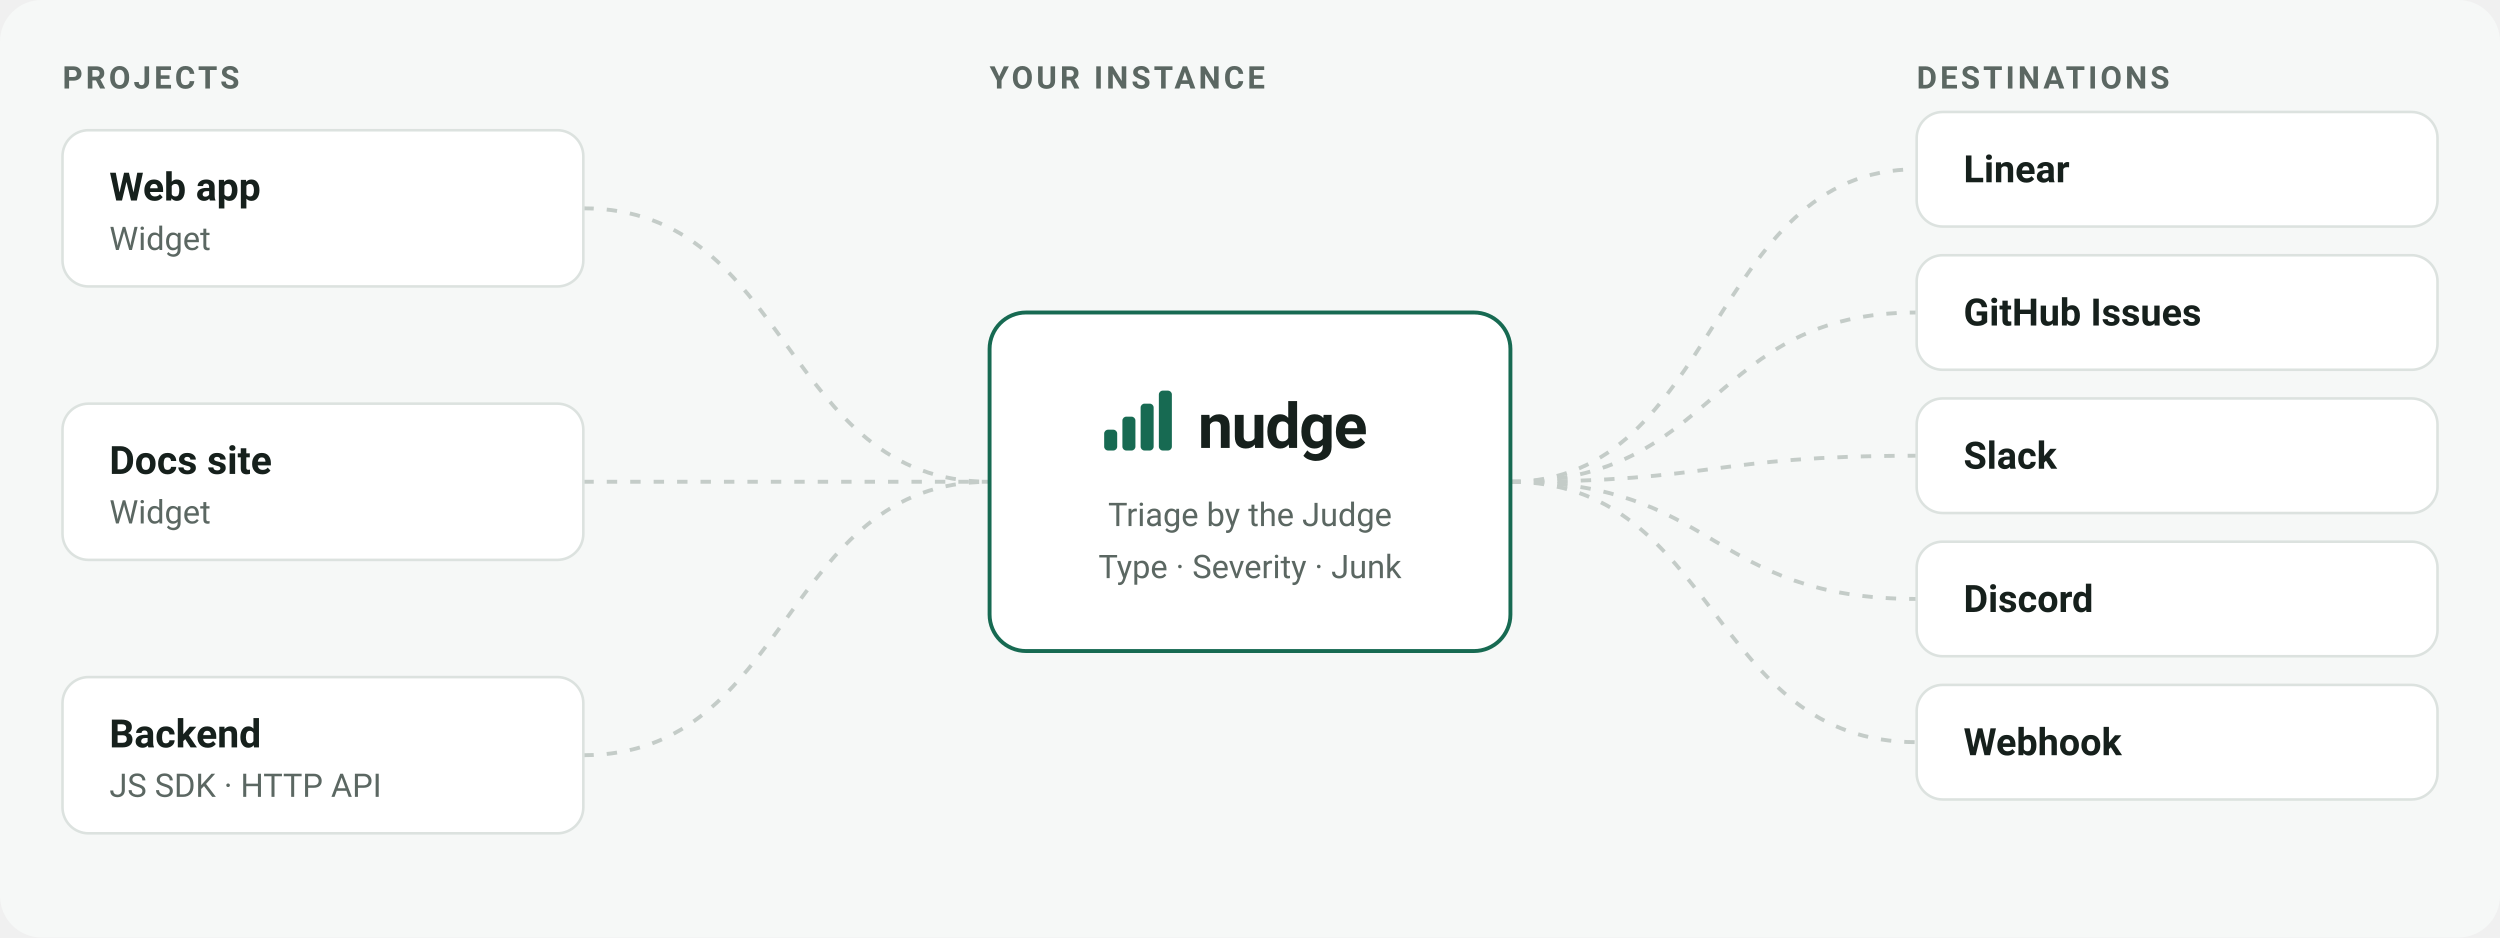
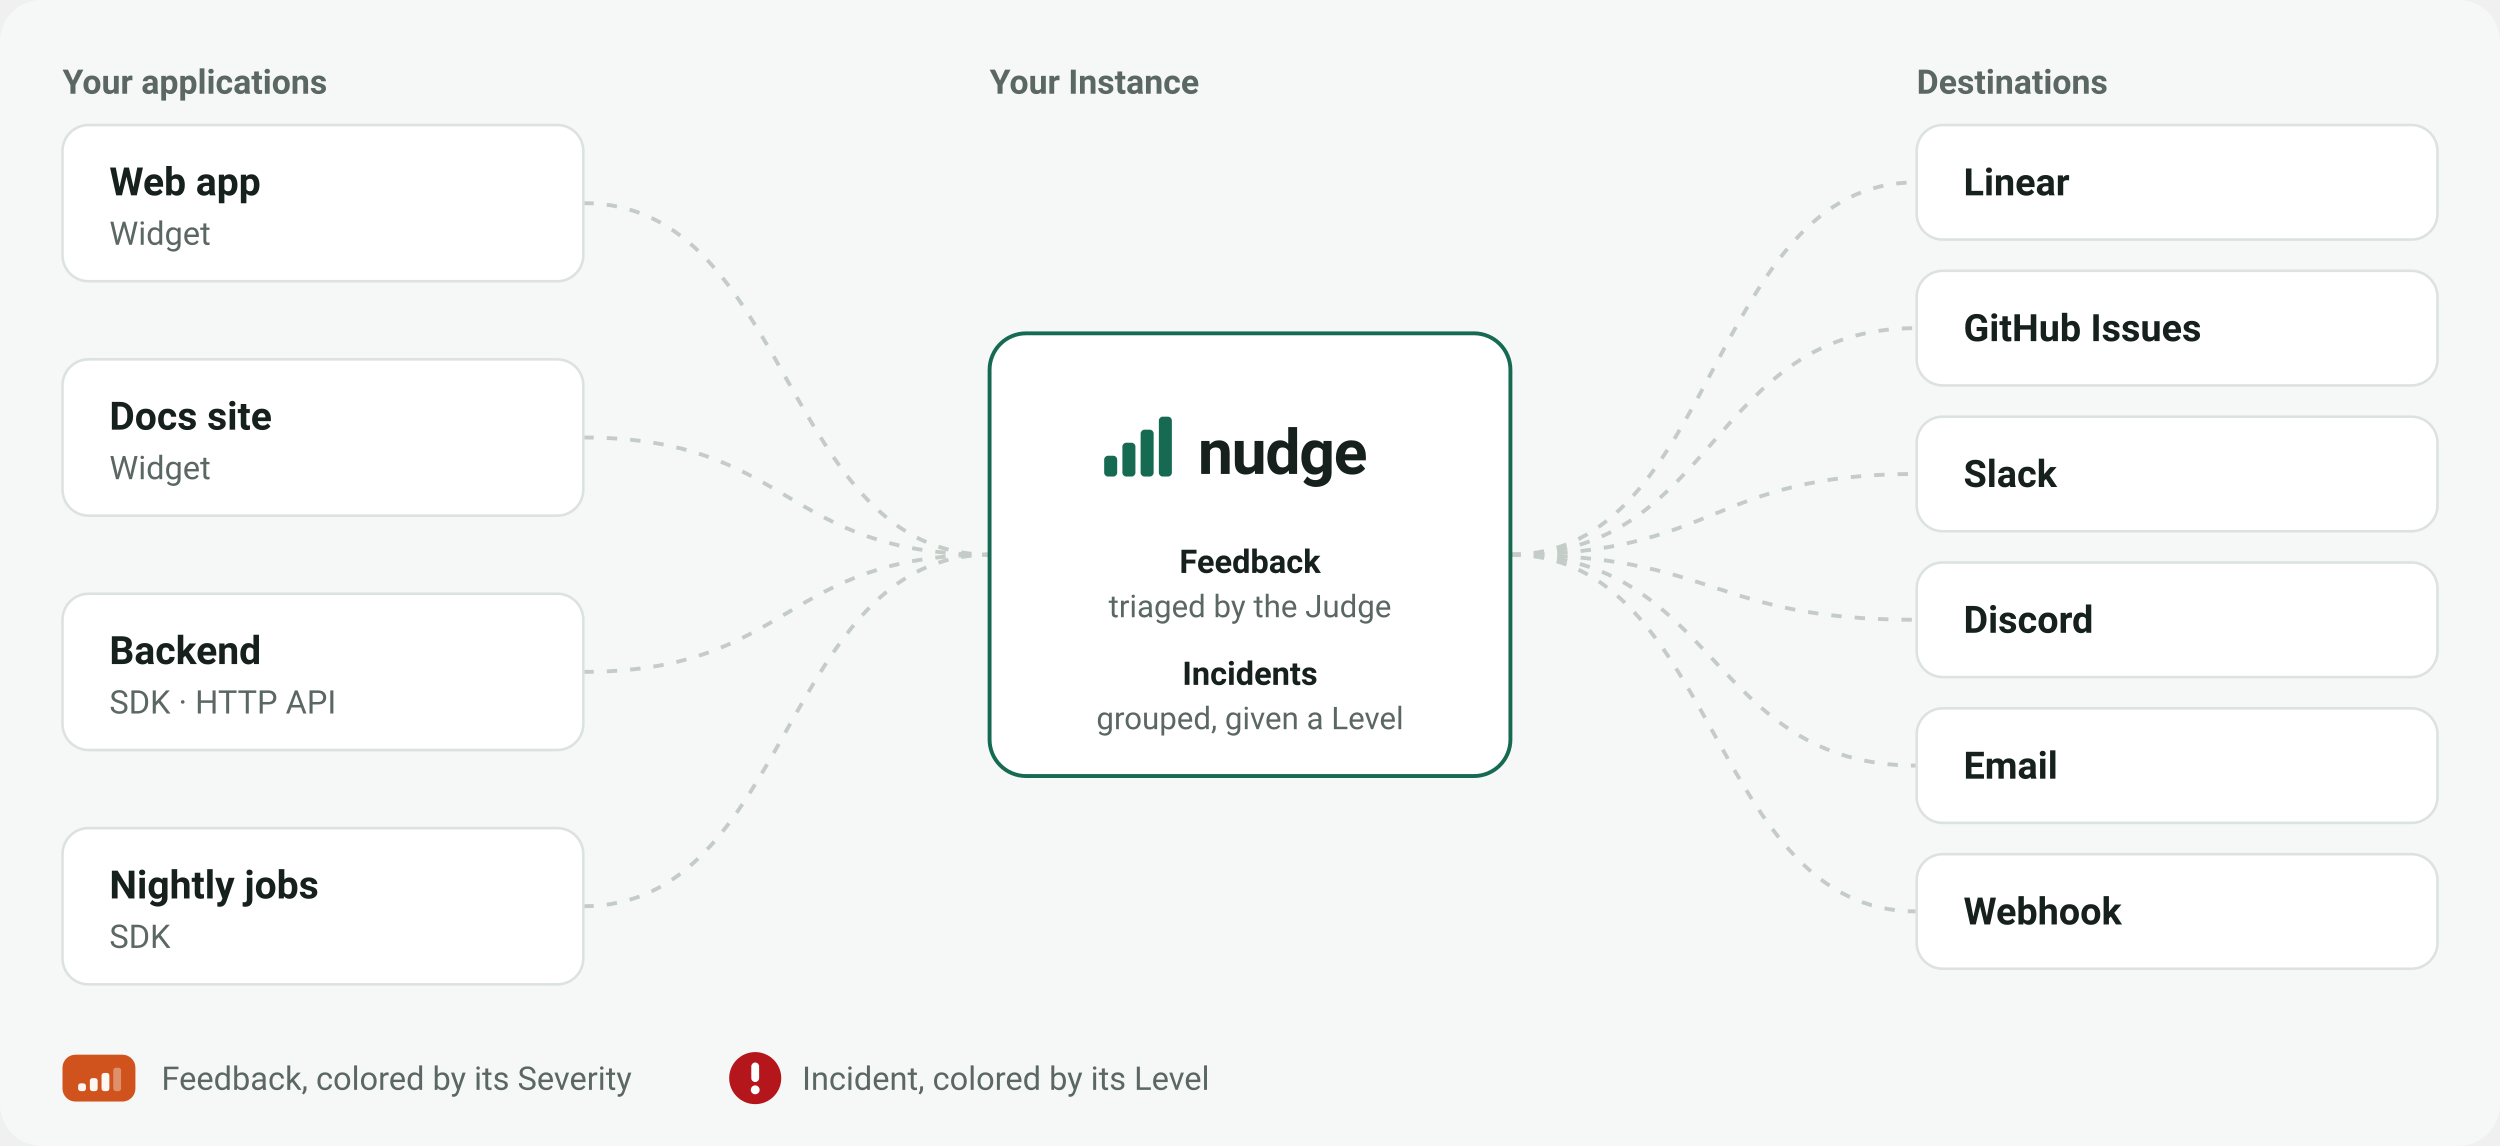
- <svg xmlns="http://www.w3.org/2000/svg" viewBox="0 0 960 360" width="960" height="360" role="img" aria-label="Feedback from several Projects reaches nudge, which triages it and dispatches it to Linear, GitHub Issues, Slack, Discord and webhooks">
-   <rect width="960" height="360" rx="16" fill="#f6f8f7" />
+ <svg xmlns="http://www.w3.org/2000/svg" viewBox="0 0 960 440" width="960" height="440" role="img" aria-label="Feedback from users and Incidents from servers, sent by several Projects, reach nudge, which triages the Feedback, groups the Incidents, and dispatches both to Linear, GitHub Issues, Slack, Discord, email and webhooks">
+   <rect width="960" height="440" rx="16" fill="#f6f8f7" />
  <g font-family="'Instrument Sans', ui-sans-serif, -apple-system, 'Segoe UI', Roboto, sans-serif" fill="#16201c">
-     <text x="24" y="34" font-size="12" font-weight="600" letter-spacing="1.2" fill="#5b6762">PROJECTS</text>
-     <text x="380" y="34" font-size="12" font-weight="600" letter-spacing="1.2" fill="#5b6762">YOUR INSTANCE</text>
-     <text x="736" y="34" font-size="12" font-weight="600" letter-spacing="1.2" fill="#5b6762">DESTINATIONS</text>
-     <path d="M224 80 C304 80 300 185.0 380 185.0" fill="none" stroke="#c4ccc8" stroke-width="1.5" stroke-dasharray="4 5" />
-     <path d="M224 185 C304 185 300 185.0 380 185.0" fill="none" stroke="#c4ccc8" stroke-width="1.5" stroke-dasharray="4 5" />
-     <path d="M224 290 C304 290 300 185.0 380 185.0" fill="none" stroke="#c4ccc8" stroke-width="1.5" stroke-dasharray="4 5" />
-     <path d="M580 185.0 C660 185.0 656 65 736 65" fill="none" stroke="#c4ccc8" stroke-width="1.5" stroke-dasharray="4 5" />
-     <path d="M580 185.0 C660 185.0 656 120 736 120" fill="none" stroke="#c4ccc8" stroke-width="1.5" stroke-dasharray="4 5" />
-     <path d="M580 185.0 C660 185.0 656 175 736 175" fill="none" stroke="#c4ccc8" stroke-width="1.5" stroke-dasharray="4 5" />
-     <path d="M580 185.0 C660 185.0 656 230 736 230" fill="none" stroke="#c4ccc8" stroke-width="1.5" stroke-dasharray="4 5" />
-     <path d="M580 185.0 C660 185.0 656 285 736 285" fill="none" stroke="#c4ccc8" stroke-width="1.5" stroke-dasharray="4 5" />
-     <g opacity="0">
-       <rect x="-14" y="-9" width="28" height="18" rx="5" fill="#9aa7a1">
-         <animate attributeName="fill" values="#9aa7a1;#9aa7a1;#d0531d;#d0531d" keyTimes="0;0.206;0.207;1" dur="9.0s" begin="0.0s" repeatCount="indefinite" />
-       </rect>
-       <rect x="-8.0" y="2" width="3" height="3" rx="1" fill="#ffffff" opacity="0">
-         <animate attributeName="opacity" values="0;0;0.95;0.95" keyTimes="0;0.206;0.207;1" dur="9.0s" begin="0.0s" repeatCount="indefinite" />
-       </rect>
-       <rect x="-3.5" y="0" width="3" height="5" rx="1" fill="#ffffff" opacity="0">
-         <animate attributeName="opacity" values="0;0;0.95;0.95" keyTimes="0;0.206;0.207;1" dur="9.0s" begin="0.0s" repeatCount="indefinite" />
-       </rect>
-       <rect x="1.0" y="-2" width="3" height="7" rx="1" fill="#ffffff" opacity="0">
-         <animate attributeName="opacity" values="0;0;0.95;0.95" keyTimes="0;0.206;0.207;1" dur="9.0s" begin="0.0s" repeatCount="indefinite" />
-       </rect>
-       <rect x="5.5" y="-4" width="3" height="9" rx="1" fill="#ffffff" opacity="0">
-         <animate attributeName="opacity" values="0;0;0.35;0.35" keyTimes="0;0.206;0.207;1" dur="9.0s" begin="0.0s" repeatCount="indefinite" />
-       </rect>
-       <animateMotion path="M224 80 C304 80 300 185.0 380 185.0 L580 185.0 C660 185.0 656 65 736 65" keyPoints="0;1;1" keyTimes="0;0.42;1" calcMode="linear" dur="9.0s" begin="0.0s" repeatCount="indefinite" />
-       <animate attributeName="opacity" values="0;1;1;0;0" keyTimes="0;0.02;0.4;0.42;1" dur="9.0s" begin="0.0s" repeatCount="indefinite" />
-     </g>
-     <g opacity="0">
-       <rect x="-14" y="-9" width="28" height="18" rx="5" fill="#9aa7a1">
-         <animate attributeName="fill" values="#9aa7a1;#9aa7a1;#b4161b;#b4161b" keyTimes="0;0.225;0.226;1" dur="9.0s" begin="1.5s" repeatCount="indefinite" />
-       </rect>
-       <rect x="-8.0" y="2" width="3" height="3" rx="1" fill="#ffffff" opacity="0">
-         <animate attributeName="opacity" values="0;0;0.95;0.95" keyTimes="0;0.225;0.226;1" dur="9.0s" begin="1.5s" repeatCount="indefinite" />
-       </rect>
-       <rect x="-3.5" y="0" width="3" height="5" rx="1" fill="#ffffff" opacity="0">
-         <animate attributeName="opacity" values="0;0;0.95;0.95" keyTimes="0;0.225;0.226;1" dur="9.0s" begin="1.5s" repeatCount="indefinite" />
-       </rect>
-       <rect x="1.0" y="-2" width="3" height="7" rx="1" fill="#ffffff" opacity="0">
-         <animate attributeName="opacity" values="0;0;0.95;0.95" keyTimes="0;0.225;0.226;1" dur="9.0s" begin="1.5s" repeatCount="indefinite" />
-       </rect>
-       <rect x="5.5" y="-4" width="3" height="9" rx="1" fill="#ffffff" opacity="0">
-         <animate attributeName="opacity" values="0;0;0.95;0.95" keyTimes="0;0.225;0.226;1" dur="9.0s" begin="1.5s" repeatCount="indefinite" />
-       </rect>
-       <animateMotion path="M224 290 C304 290 300 185.0 380 185.0 L580 185.0 C660 185.0 656 175 736 175" keyPoints="0;1;1" keyTimes="0;0.42;1" calcMode="linear" dur="9.0s" begin="1.5s" repeatCount="indefinite" />
-       <animate attributeName="opacity" values="0;1;1;0;0" keyTimes="0;0.02;0.4;0.42;1" dur="9.0s" begin="1.5s" repeatCount="indefinite" />
-     </g>
-     <g opacity="0">
-       <rect x="-14" y="-9" width="28" height="18" rx="5" fill="#9aa7a1">
-         <animate attributeName="fill" values="#9aa7a1;#9aa7a1;#87938e;#87938e" keyTimes="0;0.338;0.339;1" dur="9.0s" begin="3.0s" repeatCount="indefinite" />
-       </rect>
-       <rect x="-8.0" y="2" width="3" height="3" rx="1" fill="#ffffff" opacity="0">
-         <animate attributeName="opacity" values="0;0;0.95;0.95" keyTimes="0;0.338;0.339;1" dur="9.0s" begin="3.0s" repeatCount="indefinite" />
-       </rect>
-       <rect x="-3.5" y="0" width="3" height="5" rx="1" fill="#ffffff" opacity="0">
-         <animate attributeName="opacity" values="0;0;0.35;0.35" keyTimes="0;0.338;0.339;1" dur="9.0s" begin="3.0s" repeatCount="indefinite" />
-       </rect>
-       <rect x="1.0" y="-2" width="3" height="7" rx="1" fill="#ffffff" opacity="0">
-         <animate attributeName="opacity" values="0;0;0.35;0.35" keyTimes="0;0.338;0.339;1" dur="9.0s" begin="3.0s" repeatCount="indefinite" />
-       </rect>
-       <rect x="5.5" y="-4" width="3" height="9" rx="1" fill="#ffffff" opacity="0">
-         <animate attributeName="opacity" values="0;0;0.35;0.35" keyTimes="0;0.338;0.339;1" dur="9.0s" begin="3.0s" repeatCount="indefinite" />
-       </rect>
-       <animateMotion path="M224 185 C304 185 300 185.0 380 185.0 L480.0 185.0" keyPoints="0;1;1" keyTimes="0;0.42;1" calcMode="linear" dur="9.0s" begin="3.0s" repeatCount="indefinite" />
-       <animate attributeName="opacity" values="0;1;1;0;0" keyTimes="0;0.02;0.4;0.42;1" dur="9.0s" begin="3.0s" repeatCount="indefinite" />
-     </g>
-     <g opacity="0">
-       <rect x="-14" y="-9" width="28" height="18" rx="5" fill="#9aa7a1">
-         <animate attributeName="fill" values="#9aa7a1;#9aa7a1;#b7791f;#b7791f" keyTimes="0;0.219;0.22;1" dur="9.0s" begin="4.5s" repeatCount="indefinite" />
-       </rect>
-       <rect x="-8.0" y="2" width="3" height="3" rx="1" fill="#ffffff" opacity="0">
-         <animate attributeName="opacity" values="0;0;0.95;0.95" keyTimes="0;0.219;0.22;1" dur="9.0s" begin="4.5s" repeatCount="indefinite" />
-       </rect>
-       <rect x="-3.5" y="0" width="3" height="5" rx="1" fill="#ffffff" opacity="0">
-         <animate attributeName="opacity" values="0;0;0.95;0.95" keyTimes="0;0.219;0.22;1" dur="9.0s" begin="4.5s" repeatCount="indefinite" />
-       </rect>
-       <rect x="1.0" y="-2" width="3" height="7" rx="1" fill="#ffffff" opacity="0">
-         <animate attributeName="opacity" values="0;0;0.35;0.35" keyTimes="0;0.219;0.22;1" dur="9.0s" begin="4.5s" repeatCount="indefinite" />
-       </rect>
-       <rect x="5.5" y="-4" width="3" height="9" rx="1" fill="#ffffff" opacity="0">
-         <animate attributeName="opacity" values="0;0;0.35;0.35" keyTimes="0;0.219;0.22;1" dur="9.0s" begin="4.5s" repeatCount="indefinite" />
-       </rect>
-       <animateMotion path="M224 80 C304 80 300 185.0 380 185.0 L580 185.0 C660 185.0 656 120 736 120" keyPoints="0;1;1" keyTimes="0;0.42;1" calcMode="linear" dur="9.0s" begin="4.5s" repeatCount="indefinite" />
-       <animate attributeName="opacity" values="0;1;1;0;0" keyTimes="0;0.02;0.4;0.42;1" dur="9.0s" begin="4.5s" repeatCount="indefinite" />
-     </g>
-     <g opacity="0">
-       <rect x="-14" y="-9" width="28" height="18" rx="5" fill="#9aa7a1">
-         <animate attributeName="fill" values="#9aa7a1;#9aa7a1;#87938e;#87938e" keyTimes="0;0.211;0.212;1" dur="9.0s" begin="6.0s" repeatCount="indefinite" />
-       </rect>
-       <rect x="-8.0" y="2" width="3" height="3" rx="1" fill="#ffffff" opacity="0">
-         <animate attributeName="opacity" values="0;0;0.95;0.95" keyTimes="0;0.211;0.212;1" dur="9.0s" begin="6.0s" repeatCount="indefinite" />
-       </rect>
-       <rect x="-3.5" y="0" width="3" height="5" rx="1" fill="#ffffff" opacity="0">
-         <animate attributeName="opacity" values="0;0;0.35;0.35" keyTimes="0;0.211;0.212;1" dur="9.0s" begin="6.0s" repeatCount="indefinite" />
-       </rect>
-       <rect x="1.0" y="-2" width="3" height="7" rx="1" fill="#ffffff" opacity="0">
-         <animate attributeName="opacity" values="0;0;0.35;0.35" keyTimes="0;0.211;0.212;1" dur="9.0s" begin="6.0s" repeatCount="indefinite" />
-       </rect>
-       <rect x="5.5" y="-4" width="3" height="9" rx="1" fill="#ffffff" opacity="0">
-         <animate attributeName="opacity" values="0;0;0.35;0.35" keyTimes="0;0.211;0.212;1" dur="9.0s" begin="6.0s" repeatCount="indefinite" />
-       </rect>
-       <animateMotion path="M224 290 C304 290 300 185.0 380 185.0 L580 185.0 C660 185.0 656 285 736 285" keyPoints="0;1;1" keyTimes="0;0.42;1" calcMode="linear" dur="9.0s" begin="6.0s" repeatCount="indefinite" />
-       <animate attributeName="opacity" values="0;1;1;0;0" keyTimes="0;0.02;0.4;0.42;1" dur="9.0s" begin="6.0s" repeatCount="indefinite" />
-     </g>
-     <g opacity="0">
-       <rect x="-14" y="-9" width="28" height="18" rx="5" fill="#9aa7a1">
-         <animate attributeName="fill" values="#9aa7a1;#9aa7a1;#d0531d;#d0531d" keyTimes="0;0.206;0.207;1" dur="9.0s" begin="7.5s" repeatCount="indefinite" />
-       </rect>
-       <rect x="-8.0" y="2" width="3" height="3" rx="1" fill="#ffffff" opacity="0">
-         <animate attributeName="opacity" values="0;0;0.95;0.95" keyTimes="0;0.206;0.207;1" dur="9.0s" begin="7.5s" repeatCount="indefinite" />
-       </rect>
-       <rect x="-3.5" y="0" width="3" height="5" rx="1" fill="#ffffff" opacity="0">
-         <animate attributeName="opacity" values="0;0;0.95;0.95" keyTimes="0;0.206;0.207;1" dur="9.0s" begin="7.5s" repeatCount="indefinite" />
-       </rect>
-       <rect x="1.0" y="-2" width="3" height="7" rx="1" fill="#ffffff" opacity="0">
-         <animate attributeName="opacity" values="0;0;0.95;0.95" keyTimes="0;0.206;0.207;1" dur="9.0s" begin="7.5s" repeatCount="indefinite" />
-       </rect>
-       <rect x="5.5" y="-4" width="3" height="9" rx="1" fill="#ffffff" opacity="0">
-         <animate attributeName="opacity" values="0;0;0.35;0.35" keyTimes="0;0.206;0.207;1" dur="9.0s" begin="7.5s" repeatCount="indefinite" />
-       </rect>
-       <animateMotion path="M224 185 C304 185 300 185.0 380 185.0 L580 185.0 C660 185.0 656 230 736 230" keyPoints="0;1;1" keyTimes="0;0.42;1" calcMode="linear" dur="9.0s" begin="7.5s" repeatCount="indefinite" />
-       <animate attributeName="opacity" values="0;1;1;0;0" keyTimes="0;0.02;0.4;0.42;1" dur="9.0s" begin="7.5s" repeatCount="indefinite" />
-     </g>
-     <rect x="24" y="50.0" width="200" height="60" rx="10" fill="#ffffff" stroke="#dce2df" />
-     <text x="42" y="77" font-size="15" font-weight="600">Web app</text>
-     <text x="42" y="96" font-size="12.5" fill="#5b6762">Widget</text>
-     <rect x="24" y="155.0" width="200" height="60" rx="10" fill="#ffffff" stroke="#dce2df" />
-     <text x="42" y="182" font-size="15" font-weight="600">Docs site</text>
-     <text x="42" y="201" font-size="12.5" fill="#5b6762">Widget</text>
-     <rect x="24" y="260.0" width="200" height="60" rx="10" fill="#ffffff" stroke="#dce2df" />
-     <text x="42" y="287" font-size="15" font-weight="600">Backend</text>
-     <text x="42" y="306" font-size="12.5" fill="#5b6762">JS SDK · HTTP API</text>
-     <rect x="380" y="120" width="200" height="130" rx="14" fill="#ffffff" stroke="#176a52" stroke-width="1.5" />
-     <rect x="376" y="116" width="208" height="138" rx="17" fill="none" stroke="#176a52" stroke-width="2" opacity="0">
-       <animate attributeName="opacity" values="0;0;0.6;0;0" keyTimes="0;0.137;0.147;0.217;1" dur="9.0s" begin="0.0s" repeatCount="indefinite" />
-     </rect>
-     <rect x="376" y="116" width="208" height="138" rx="17" fill="none" stroke="#176a52" stroke-width="2" opacity="0">
-       <animate attributeName="opacity" values="0;0;0.6;0;0" keyTimes="0;0.149;0.16;0.23;1" dur="9.0s" begin="1.5s" repeatCount="indefinite" />
-     </rect>
-     <rect x="376" y="116" width="208" height="138" rx="17" fill="none" stroke="#176a52" stroke-width="2" opacity="0">
-       <animate attributeName="opacity" values="0;0;0.6;0;0" keyTimes="0;0.256;0.266;0.336;1" dur="9.0s" begin="3.0s" repeatCount="indefinite" />
-     </rect>
-     <text x="480.0" y="276" text-anchor="middle" font-size="12.5" font-weight="500" fill="#b42318" opacity="0">Junk · not dispatched<animate attributeName="opacity" values="0;0;1;1;0;0" keyTimes="0;0.286;0.306;0.426;0.456;1" dur="9.0s" begin="3.0s" repeatCount="indefinite" />
+     <text x="24" y="36" font-size="13" font-weight="600" fill="#5b6762">Your applications</text>
+     <text x="380" y="36" font-size="13" font-weight="600" fill="#5b6762">Your Instance</text>
+     <text x="736" y="36" font-size="13" font-weight="600" fill="#5b6762">Destinations</text>
+     <path d="M224 78 C304 78 300 213 380 213" fill="none" stroke="#c4ccc8" stroke-width="1.5" stroke-dasharray="4 5" />
+     <path d="M224 168 C304 168 300 213 380 213" fill="none" stroke="#c4ccc8" stroke-width="1.5" stroke-dasharray="4 5" />
+     <path d="M224 258 C304 258 300 213 380 213" fill="none" stroke="#c4ccc8" stroke-width="1.5" stroke-dasharray="4 5" />
+     <path d="M224 348 C304 348 300 213 380 213" fill="none" stroke="#c4ccc8" stroke-width="1.5" stroke-dasharray="4 5" />
+     <path d="M580 213 C660 213 656 70 736 70" fill="none" stroke="#c4ccc8" stroke-width="1.5" stroke-dasharray="4 5" />
+     <path d="M580 213 C660 213 656 126 736 126" fill="none" stroke="#c4ccc8" stroke-width="1.5" stroke-dasharray="4 5" />
+     <path d="M580 213 C660 213 656 182 736 182" fill="none" stroke="#c4ccc8" stroke-width="1.5" stroke-dasharray="4 5" />
+     <path d="M580 213 C660 213 656 238 736 238" fill="none" stroke="#c4ccc8" stroke-width="1.5" stroke-dasharray="4 5" />
+     <path d="M580 213 C660 213 656 294 736 294" fill="none" stroke="#c4ccc8" stroke-width="1.5" stroke-dasharray="4 5" />
+     <path d="M580 213 C660 213 656 350 736 350" fill="none" stroke="#c4ccc8" stroke-width="1.5" stroke-dasharray="4 5" />
+     <g opacity="0">
+       <rect x="-14" y="-9" width="28" height="18" rx="5" fill="#9aa7a1">
+         <animate attributeName="fill" values="#9aa7a1;#9aa7a1;#d0531d;#d0531d" keyTimes="0;0.142;0.143;1" dur="13.0s" begin="0.0s" repeatCount="indefinite" />
+       </rect>
+       <rect x="-8" y="2" width="3" height="3" rx="1" fill="#ffffff" opacity="0">
+         <animate attributeName="opacity" values="0;0;0.95;0.95" keyTimes="0;0.142;0.143;1" dur="13.0s" begin="0.0s" repeatCount="indefinite" />
+       </rect>
+       <rect x="-3.5" y="0" width="3" height="5" rx="1" fill="#ffffff" opacity="0">
+         <animate attributeName="opacity" values="0;0;0.95;0.95" keyTimes="0;0.142;0.143;1" dur="13.0s" begin="0.0s" repeatCount="indefinite" />
+       </rect>
+       <rect x="1" y="-2" width="3" height="7" rx="1" fill="#ffffff" opacity="0">
+         <animate attributeName="opacity" values="0;0;0.95;0.95" keyTimes="0;0.142;0.143;1" dur="13.0s" begin="0.0s" repeatCount="indefinite" />
+       </rect>
+       <rect x="5.5" y="-4" width="3" height="9" rx="1" fill="#ffffff" opacity="0">
+         <animate attributeName="opacity" values="0;0;0.35;0.35" keyTimes="0;0.142;0.143;1" dur="13.0s" begin="0.0s" repeatCount="indefinite" />
+       </rect>
+       <animateMotion path="M224 78 C304 78 300 213 380 213 L580 213 C660 213 656 70 736 70" keyPoints="0;1;1" keyTimes="0;0.36;1" calcMode="linear" dur="13.0s" begin="0.0s" repeatCount="indefinite" />
+       <animate attributeName="opacity" values="0;1;1;0;0" keyTimes="0;0.015;0.345;0.36;1" dur="13.0s" begin="0.0s" repeatCount="indefinite" />
+     </g>
+     <g opacity="0">
+       <rect x="-14" y="-9" width="28" height="18" rx="5" fill="#9aa7a1">
+         <animate attributeName="fill" values="#9aa7a1;#9aa7a1;#b42318;#b42318" keyTimes="0;0.121;0.122;1" dur="13.0s" begin="1.6s" repeatCount="indefinite" />
+       </rect>
+       <rect x="-8" y="2" width="3" height="3" rx="1" fill="#ffffff" opacity="0">
+         <animate attributeName="opacity" values="0;0;0.35;0.35" keyTimes="0;0.121;0.122;1" dur="13.0s" begin="1.6s" repeatCount="indefinite" />
+       </rect>
+       <rect x="-3.5" y="0" width="3" height="5" rx="1" fill="#ffffff" opacity="0">
+         <animate attributeName="opacity" values="0;0;0.35;0.35" keyTimes="0;0.121;0.122;1" dur="13.0s" begin="1.6s" repeatCount="indefinite" />
+       </rect>
+       <rect x="1" y="-2" width="3" height="7" rx="1" fill="#ffffff" opacity="0">
+         <animate attributeName="opacity" values="0;0;0.35;0.35" keyTimes="0;0.121;0.122;1" dur="13.0s" begin="1.6s" repeatCount="indefinite" />
+       </rect>
+       <rect x="5.5" y="-4" width="3" height="9" rx="1" fill="#ffffff" opacity="0">
+         <animate attributeName="opacity" values="0;0;0.35;0.35" keyTimes="0;0.121;0.122;1" dur="13.0s" begin="1.6s" repeatCount="indefinite" />
+       </rect>
+       <animateMotion path="M224 168 C304 168 300 213 380 213 L480.0 213" keyPoints="0;1;1" keyTimes="0;0.162;1" calcMode="linear" dur="13.0s" begin="1.6s" repeatCount="indefinite" />
+       <animate attributeName="opacity" values="0;1;1;0;0" keyTimes="0;0.015;0.147;0.162;1" dur="13.0s" begin="1.6s" repeatCount="indefinite" />
+     </g>
+     <g opacity="0">
+       <circle r="10" fill="#b4161b" />
+       <rect x="-1.5" y="-6" width="3" height="7.5" rx="1.5" fill="#ffffff" />
+       <circle cy="4.5" r="1.7" fill="#ffffff" />
+       <animateMotion path="M224 258 C304 258 300 213 380 213 L580 213 C660 213 656 182 736 182" keyPoints="0;1;1" keyTimes="0;0.36;1" calcMode="linear" dur="13.0s" begin="3.2s" repeatCount="indefinite" />
+       <animate attributeName="opacity" values="0;1;1;0;0" keyTimes="0;0.015;0.345;0.36;1" dur="13.0s" begin="3.2s" repeatCount="indefinite" />
+     </g>
+     <g opacity="0">
+       <circle r="10" fill="#b4161b" />
+       <rect x="-1.5" y="-6" width="3" height="7.5" rx="1.5" fill="#ffffff" />
+       <circle cy="4.5" r="1.7" fill="#ffffff" />
+       <animateMotion path="M224 258 C304 258 300 213 380 213 L480.0 213" keyPoints="0;1;1" keyTimes="0;0.162;1" calcMode="linear" dur="13.0s" begin="3.55s" repeatCount="indefinite" />
+       <animate attributeName="opacity" values="0;1;1;0;0" keyTimes="0;0.015;0.147;0.162;1" dur="13.0s" begin="3.55s" repeatCount="indefinite" />
+     </g>
+     <g opacity="0">
+       <circle r="10" fill="#b4161b" />
+       <rect x="-1.5" y="-6" width="3" height="7.5" rx="1.5" fill="#ffffff" />
+       <circle cy="4.5" r="1.7" fill="#ffffff" />
+       <animateMotion path="M224 258 C304 258 300 213 380 213 L480.0 213" keyPoints="0;1;1" keyTimes="0;0.162;1" calcMode="linear" dur="13.0s" begin="3.9s" repeatCount="indefinite" />
+       <animate attributeName="opacity" values="0;1;1;0;0" keyTimes="0;0.015;0.147;0.162;1" dur="13.0s" begin="3.9s" repeatCount="indefinite" />
+     </g>
+     <g opacity="0">
+       <rect x="-14" y="-9" width="28" height="18" rx="5" fill="#9aa7a1">
+         <animate attributeName="fill" values="#9aa7a1;#9aa7a1;#b7791f;#b7791f" keyTimes="0;0.15;0.151;1" dur="13.0s" begin="5.8s" repeatCount="indefinite" />
+       </rect>
+       <rect x="-8" y="2" width="3" height="3" rx="1" fill="#ffffff" opacity="0">
+         <animate attributeName="opacity" values="0;0;0.95;0.95" keyTimes="0;0.15;0.151;1" dur="13.0s" begin="5.8s" repeatCount="indefinite" />
+       </rect>
+       <rect x="-3.5" y="0" width="3" height="5" rx="1" fill="#ffffff" opacity="0">
+         <animate attributeName="opacity" values="0;0;0.95;0.95" keyTimes="0;0.15;0.151;1" dur="13.0s" begin="5.8s" repeatCount="indefinite" />
+       </rect>
+       <rect x="1" y="-2" width="3" height="7" rx="1" fill="#ffffff" opacity="0">
+         <animate attributeName="opacity" values="0;0;0.35;0.35" keyTimes="0;0.15;0.151;1" dur="13.0s" begin="5.8s" repeatCount="indefinite" />
+       </rect>
+       <rect x="5.5" y="-4" width="3" height="9" rx="1" fill="#ffffff" opacity="0">
+         <animate attributeName="opacity" values="0;0;0.35;0.35" keyTimes="0;0.15;0.151;1" dur="13.0s" begin="5.8s" repeatCount="indefinite" />
+       </rect>
+       <animateMotion path="M224 78 C304 78 300 213 380 213 L580 213 C660 213 656 126 736 126" keyPoints="0;1;1" keyTimes="0;0.36;1" calcMode="linear" dur="13.0s" begin="5.8s" repeatCount="indefinite" />
+       <animate attributeName="opacity" values="0;1;1;0;0" keyTimes="0;0.015;0.345;0.36;1" dur="13.0s" begin="5.8s" repeatCount="indefinite" />
+     </g>
+     <g opacity="0">
+       <circle r="10" fill="#b7791f" />
+       <rect x="-1.5" y="-6" width="3" height="7.5" rx="1.5" fill="#ffffff" />
+       <circle cy="4.5" r="1.7" fill="#ffffff" />
+       <animateMotion path="M224 348 C304 348 300 213 380 213 L580 213 C660 213 656 350 736 350" keyPoints="0;1;1" keyTimes="0;0.36;1" calcMode="linear" dur="13.0s" begin="7.4s" repeatCount="indefinite" />
+       <animate attributeName="opacity" values="0;1;1;0;0" keyTimes="0;0.015;0.345;0.36;1" dur="13.0s" begin="7.4s" repeatCount="indefinite" />
+     </g>
+     <g opacity="0">
+       <rect x="-14" y="-9" width="28" height="18" rx="5" fill="#9aa7a1">
+         <animate attributeName="fill" values="#9aa7a1;#9aa7a1;#b4161b;#b4161b" keyTimes="0;0.133;0.134;1" dur="13.0s" begin="9.0s" repeatCount="indefinite" />
+       </rect>
+       <rect x="-8" y="2" width="3" height="3" rx="1" fill="#ffffff" opacity="0">
+         <animate attributeName="opacity" values="0;0;0.95;0.95" keyTimes="0;0.133;0.134;1" dur="13.0s" begin="9.0s" repeatCount="indefinite" />
+       </rect>
+       <rect x="-3.5" y="0" width="3" height="5" rx="1" fill="#ffffff" opacity="0">
+         <animate attributeName="opacity" values="0;0;0.95;0.95" keyTimes="0;0.133;0.134;1" dur="13.0s" begin="9.0s" repeatCount="indefinite" />
+       </rect>
+       <rect x="1" y="-2" width="3" height="7" rx="1" fill="#ffffff" opacity="0">
+         <animate attributeName="opacity" values="0;0;0.95;0.95" keyTimes="0;0.133;0.134;1" dur="13.0s" begin="9.0s" repeatCount="indefinite" />
+       </rect>
+       <rect x="5.5" y="-4" width="3" height="9" rx="1" fill="#ffffff" opacity="0">
+         <animate attributeName="opacity" values="0;0;0.95;0.95" keyTimes="0;0.133;0.134;1" dur="13.0s" begin="9.0s" repeatCount="indefinite" />
+       </rect>
+       <animateMotion path="M224 258 C304 258 300 213 380 213 L580 213 C660 213 656 182 736 182" keyPoints="0;1;1" keyTimes="0;0.36;1" calcMode="linear" dur="13.0s" begin="9.0s" repeatCount="indefinite" />
+       <animate attributeName="opacity" values="0;1;1;0;0" keyTimes="0;0.015;0.345;0.36;1" dur="13.0s" begin="9.0s" repeatCount="indefinite" />
+     </g>
+     <g opacity="0">
+       <rect x="-14" y="-9" width="28" height="18" rx="5" fill="#9aa7a1">
+         <animate attributeName="fill" values="#9aa7a1;#9aa7a1;#87938e;#87938e" keyTimes="0;0.133;0.134;1" dur="13.0s" begin="10.6s" repeatCount="indefinite" />
+       </rect>
+       <rect x="-8" y="2" width="3" height="3" rx="1" fill="#ffffff" opacity="0">
+         <animate attributeName="opacity" values="0;0;0.95;0.95" keyTimes="0;0.133;0.134;1" dur="13.0s" begin="10.6s" repeatCount="indefinite" />
+       </rect>
+       <rect x="-3.5" y="0" width="3" height="5" rx="1" fill="#ffffff" opacity="0">
+         <animate attributeName="opacity" values="0;0;0.35;0.35" keyTimes="0;0.133;0.134;1" dur="13.0s" begin="10.6s" repeatCount="indefinite" />
+       </rect>
+       <rect x="1" y="-2" width="3" height="7" rx="1" fill="#ffffff" opacity="0">
+         <animate attributeName="opacity" values="0;0;0.35;0.35" keyTimes="0;0.133;0.134;1" dur="13.0s" begin="10.6s" repeatCount="indefinite" />
+       </rect>
+       <rect x="5.5" y="-4" width="3" height="9" rx="1" fill="#ffffff" opacity="0">
+         <animate attributeName="opacity" values="0;0;0.35;0.35" keyTimes="0;0.133;0.134;1" dur="13.0s" begin="10.6s" repeatCount="indefinite" />
+       </rect>
+       <animateMotion path="M224 168 C304 168 300 213 380 213 L580 213 C660 213 656 238 736 238" keyPoints="0;1;1" keyTimes="0;0.36;1" calcMode="linear" dur="13.0s" begin="10.6s" repeatCount="indefinite" />
+       <animate attributeName="opacity" values="0;1;1;0;0" keyTimes="0;0.015;0.345;0.36;1" dur="13.0s" begin="10.6s" repeatCount="indefinite" />
+     </g>
+     <g opacity="0">
+       <circle r="10" fill="#d0531d" />
+       <rect x="-1.5" y="-6" width="3" height="7.5" rx="1.5" fill="#ffffff" />
+       <circle cy="4.5" r="1.7" fill="#ffffff" />
+       <animateMotion path="M224 348 C304 348 300 213 380 213 L580 213 C660 213 656 294 736 294" keyPoints="0;1;1" keyTimes="0;0.36;1" calcMode="linear" dur="13.0s" begin="11.8s" repeatCount="indefinite" />
+       <animate attributeName="opacity" values="0;1;1;0;0" keyTimes="0;0.015;0.345;0.36;1" dur="13.0s" begin="11.8s" repeatCount="indefinite" />
+     </g>
+     <rect x="24" y="48" width="200" height="60" rx="10" fill="#ffffff" stroke="#dce2df" />
+     <text x="42" y="75" font-size="15" font-weight="600">Web app</text>
+     <text x="42" y="94" font-size="12.5" fill="#5b6762">Widget</text>
+     <rect x="24" y="138" width="200" height="60" rx="10" fill="#ffffff" stroke="#dce2df" />
+     <text x="42" y="165" font-size="15" font-weight="600">Docs site</text>
+     <text x="42" y="184" font-size="12.5" fill="#5b6762">Widget</text>
+     <rect x="24" y="228" width="200" height="60" rx="10" fill="#ffffff" stroke="#dce2df" />
+     <text x="42" y="255" font-size="15" font-weight="600">Backend</text>
+     <text x="42" y="274" font-size="12.5" fill="#5b6762">SDK · HTTP API</text>
+     <rect x="24" y="318" width="200" height="60" rx="10" fill="#ffffff" stroke="#dce2df" />
+     <text x="42" y="345" font-size="15" font-weight="600">Nightly jobs</text>
+     <text x="42" y="364" font-size="12.5" fill="#5b6762">SDK</text>
+     <rect x="380" y="128" width="200" height="170" rx="14" fill="#ffffff" stroke="#176a52" stroke-width="1.5" />
+     <rect x="376" y="124" width="208" height="178" rx="17" fill="none" stroke="#176a52" stroke-width="2" opacity="0">
+       <animate attributeName="opacity" values="0;0;0.6;0;0" keyTimes="0;0.122;0.132;0.182;1" dur="13.0s" begin="0.0s" repeatCount="indefinite" />
+     </rect>
+     <rect x="376" y="124" width="208" height="178" rx="17" fill="none" stroke="#176a52" stroke-width="2" opacity="0">
+       <animate attributeName="opacity" values="0;0;0.6;0;0" keyTimes="0;0.101;0.111;0.161;1" dur="13.0s" begin="1.6s" repeatCount="indefinite" />
+     </rect>
+     <rect x="376" y="124" width="208" height="178" rx="17" fill="none" stroke="#176a52" stroke-width="2" opacity="0">
+       <animate attributeName="opacity" values="0;0;0.6;0;0" keyTimes="0;0.113;0.123;0.173;1" dur="13.0s" begin="3.2s" repeatCount="indefinite" />
+     </rect>
+     <rect x="376" y="124" width="208" height="178" rx="17" fill="none" stroke="#176a52" stroke-width="2" opacity="0">
+       <animate attributeName="opacity" values="0;0;0.6;0;0" keyTimes="0;0.101;0.111;0.161;1" dur="13.0s" begin="3.55s" repeatCount="indefinite" />
+     </rect>
+     <rect x="376" y="124" width="208" height="178" rx="17" fill="none" stroke="#176a52" stroke-width="2" opacity="0">
+       <animate attributeName="opacity" values="0;0;0.6;0;0" keyTimes="0;0.101;0.111;0.161;1" dur="13.0s" begin="3.9s" repeatCount="indefinite" />
+     </rect>
+     <rect x="376" y="124" width="208" height="178" rx="17" fill="none" stroke="#176a52" stroke-width="2" opacity="0">
+       <animate attributeName="opacity" values="0;0;0.6;0;0" keyTimes="0;0.13;0.14;0.19;1" dur="13.0s" begin="5.8s" repeatCount="indefinite" />
+     </rect>
+     <rect x="376" y="124" width="208" height="178" rx="17" fill="none" stroke="#176a52" stroke-width="2" opacity="0">
+       <animate attributeName="opacity" values="0;0;0.6;0;0" keyTimes="0;0.123;0.133;0.183;1" dur="13.0s" begin="7.4s" repeatCount="indefinite" />
+     </rect>
+     <rect x="376" y="124" width="208" height="178" rx="17" fill="none" stroke="#176a52" stroke-width="2" opacity="0">
+       <animate attributeName="opacity" values="0;0;0.6;0;0" keyTimes="0;0.113;0.123;0.173;1" dur="13.0s" begin="9.0s" repeatCount="indefinite" />
+     </rect>
+     <rect x="376" y="124" width="208" height="178" rx="17" fill="none" stroke="#176a52" stroke-width="2" opacity="0">
+       <animate attributeName="opacity" values="0;0;0.6;0;0" keyTimes="0;0.113;0.123;0.173;1" dur="13.0s" begin="10.6s" repeatCount="indefinite" />
+     </rect>
+     <rect x="376" y="124" width="208" height="178" rx="17" fill="none" stroke="#176a52" stroke-width="2" opacity="0">
+       <animate attributeName="opacity" values="0;0;0.6;0;0" keyTimes="0;0.131;0.141;0.191;1" dur="13.0s" begin="11.8s" repeatCount="indefinite" />
+     </rect>
+     <text x="480" y="322" text-anchor="middle" font-size="12.5" font-weight="500" fill="#b42318" opacity="0">Junk, not dispatched<animate attributeName="opacity" values="0;0;1;1;0;0" keyTimes="0;0.121;0.136;0.231;0.251;1" dur="13.0s" begin="1.6s" repeatCount="indefinite" />
    </text>
-     <rect x="376" y="116" width="208" height="138" rx="17" fill="none" stroke="#176a52" stroke-width="2" opacity="0">
-       <animate attributeName="opacity" values="0;0;0.6;0;0" keyTimes="0;0.145;0.155;0.225;1" dur="9.0s" begin="4.5s" repeatCount="indefinite" />
-     </rect>
-     <rect x="376" y="116" width="208" height="138" rx="17" fill="none" stroke="#176a52" stroke-width="2" opacity="0">
-       <animate attributeName="opacity" values="0;0;0.6;0;0" keyTimes="0;0.14;0.15;0.22;1" dur="9.0s" begin="6.0s" repeatCount="indefinite" />
-     </rect>
-     <rect x="376" y="116" width="208" height="138" rx="17" fill="none" stroke="#176a52" stroke-width="2" opacity="0">
-       <animate attributeName="opacity" values="0;0;0.6;0;0" keyTimes="0;0.126;0.136;0.206;1" dur="9.0s" begin="7.5s" repeatCount="indefinite" />
-     </rect>
-     <rect x="424" y="165" width="5" height="8" rx="1.5" fill="#176a52" />
-     <rect x="431" y="160" width="5" height="13" rx="1.5" fill="#176a52" />
-     <rect x="438" y="155" width="5" height="18" rx="1.5" fill="#176a52" />
-     <rect x="445" y="150" width="5" height="23" rx="1.5" fill="#176a52" />
-     <text x="460" y="172" font-size="24" font-weight="700" letter-spacing="-0.5">nudge</text>
-     <text x="480.0" y="202" text-anchor="middle" font-size="12.5" fill="#5b6762">Triage by the Judge</text>
-     <text x="480.0" y="222" text-anchor="middle" font-size="12.5" fill="#5b6762">Type · Severity · Junk</text>
-     <rect x="736" y="43.0" width="200" height="44" rx="10" fill="#ffffff" stroke="#dce2df" />
-     <text x="754" y="70" font-size="14.5" font-weight="600">Linear</text>
-     <rect x="736" y="98.0" width="200" height="44" rx="10" fill="#ffffff" stroke="#dce2df" />
-     <text x="754" y="125" font-size="14.5" font-weight="600">GitHub Issues</text>
-     <rect x="736" y="153.0" width="200" height="44" rx="10" fill="#ffffff" stroke="#dce2df" />
-     <text x="754" y="180" font-size="14.5" font-weight="600">Slack</text>
-     <rect x="736" y="208.0" width="200" height="44" rx="10" fill="#ffffff" stroke="#dce2df" />
-     <text x="754" y="235" font-size="14.5" font-weight="600">Discord</text>
-     <rect x="736" y="263.0" width="200" height="44" rx="10" fill="#ffffff" stroke="#dce2df" />
-     <text x="754" y="290" font-size="14.5" font-weight="600">Webhook</text>
-     <rect x="736" y="43.0" width="200" height="44" rx="10" fill="none" stroke="#d0531d" stroke-width="2" opacity="0">
-       <animate attributeName="opacity" values="0;0;1;0;0" keyTimes="0;0.41;0.425;0.51;1" dur="9.0s" begin="0.0s" repeatCount="indefinite" />
-     </rect>
-     <rect x="736" y="153.0" width="200" height="44" rx="10" fill="none" stroke="#b4161b" stroke-width="2" opacity="0">
-       <animate attributeName="opacity" values="0;0;1;0;0" keyTimes="0;0.41;0.425;0.51;1" dur="9.0s" begin="1.5s" repeatCount="indefinite" />
-     </rect>
-     <rect x="736" y="98.0" width="200" height="44" rx="10" fill="none" stroke="#b7791f" stroke-width="2" opacity="0">
-       <animate attributeName="opacity" values="0;0;1;0;0" keyTimes="0;0.41;0.425;0.51;1" dur="9.0s" begin="4.5s" repeatCount="indefinite" />
-     </rect>
-     <rect x="736" y="263.0" width="200" height="44" rx="10" fill="none" stroke="#87938e" stroke-width="2" opacity="0">
-       <animate attributeName="opacity" values="0;0;1;0;0" keyTimes="0;0.41;0.425;0.51;1" dur="9.0s" begin="6.0s" repeatCount="indefinite" />
-     </rect>
-     <rect x="736" y="208.0" width="200" height="44" rx="10" fill="none" stroke="#d0531d" stroke-width="2" opacity="0">
-       <animate attributeName="opacity" values="0;0;1;0;0" keyTimes="0;0.41;0.425;0.51;1" dur="9.0s" begin="7.5s" repeatCount="indefinite" />
-     </rect>
+     <text x="480" y="322" text-anchor="middle" font-size="12.5" font-weight="500" fill="#5b6762" opacity="0">3 Occurrences, 1 Incident<animate attributeName="opacity" values="0;0;1;1;0;0" keyTimes="0;0.121;0.136;0.231;0.251;1" dur="13.0s" begin="3.55s" repeatCount="indefinite" />
+     </text>
+     <rect x="424" y="175" width="5" height="8" rx="1.5" fill="#176a52" />
+     <rect x="431" y="170" width="5" height="13" rx="1.5" fill="#176a52" />
+     <rect x="438" y="165" width="5" height="18" rx="1.5" fill="#176a52" />
+     <rect x="445" y="160" width="5" height="23" rx="1.5" fill="#176a52" />
+     <text x="460" y="182" font-size="24" font-weight="700" letter-spacing="-0.5">nudge</text>
+     <text x="480" y="220" text-anchor="middle" font-size="12.5" font-weight="600">Feedback</text>
+     <text x="480" y="237" text-anchor="middle" font-size="12" fill="#5b6762">triaged by the Judge</text>
+     <text x="480" y="263" text-anchor="middle" font-size="12.5" font-weight="600">Incidents</text>
+     <text x="480" y="280" text-anchor="middle" font-size="12" fill="#5b6762">grouped, given a Level</text>
+     <rect x="736" y="48" width="200" height="44" rx="10" fill="#ffffff" stroke="#dce2df" />
+     <text x="754" y="75" font-size="14.5" font-weight="600">Linear</text>
+     <rect x="736" y="104" width="200" height="44" rx="10" fill="#ffffff" stroke="#dce2df" />
+     <text x="754" y="131" font-size="14.5" font-weight="600">GitHub Issues</text>
+     <rect x="736" y="160" width="200" height="44" rx="10" fill="#ffffff" stroke="#dce2df" />
+     <text x="754" y="187" font-size="14.5" font-weight="600">Slack</text>
+     <rect x="736" y="216" width="200" height="44" rx="10" fill="#ffffff" stroke="#dce2df" />
+     <text x="754" y="243" font-size="14.5" font-weight="600">Discord</text>
+     <rect x="736" y="272" width="200" height="44" rx="10" fill="#ffffff" stroke="#dce2df" />
+     <text x="754" y="299" font-size="14.5" font-weight="600">Email</text>
+     <rect x="736" y="328" width="200" height="44" rx="10" fill="#ffffff" stroke="#dce2df" />
+     <text x="754" y="355" font-size="14.5" font-weight="600">Webhook</text>
+     <rect x="736" y="48" width="200" height="44" rx="10" fill="none" stroke="#d0531d" stroke-width="2" opacity="0">
+       <animate attributeName="opacity" values="0;0;1;0;0" keyTimes="0;0.35;0.365;0.44;1" dur="13.0s" begin="0.0s" repeatCount="indefinite" />
+     </rect>
+     <rect x="736" y="160" width="200" height="44" rx="10" fill="none" stroke="#b4161b" stroke-width="2" opacity="0">
+       <animate attributeName="opacity" values="0;0;1;0;0" keyTimes="0;0.35;0.365;0.44;1" dur="13.0s" begin="3.2s" repeatCount="indefinite" />
+     </rect>
+     <rect x="736" y="104" width="200" height="44" rx="10" fill="none" stroke="#b7791f" stroke-width="2" opacity="0">
+       <animate attributeName="opacity" values="0;0;1;0;0" keyTimes="0;0.35;0.365;0.44;1" dur="13.0s" begin="5.8s" repeatCount="indefinite" />
+     </rect>
+     <rect x="736" y="328" width="200" height="44" rx="10" fill="none" stroke="#b7791f" stroke-width="2" opacity="0">
+       <animate attributeName="opacity" values="0;0;1;0;0" keyTimes="0;0.35;0.365;0.44;1" dur="13.0s" begin="7.4s" repeatCount="indefinite" />
+     </rect>
+     <rect x="736" y="160" width="200" height="44" rx="10" fill="none" stroke="#b4161b" stroke-width="2" opacity="0">
+       <animate attributeName="opacity" values="0;0;1;0;0" keyTimes="0;0.35;0.365;0.44;1" dur="13.0s" begin="9.0s" repeatCount="indefinite" />
+     </rect>
+     <rect x="736" y="216" width="200" height="44" rx="10" fill="none" stroke="#87938e" stroke-width="2" opacity="0">
+       <animate attributeName="opacity" values="0;0;1;0;0" keyTimes="0;0.35;0.365;0.44;1" dur="13.0s" begin="10.6s" repeatCount="indefinite" />
+     </rect>
+     <rect x="736" y="272" width="200" height="44" rx="10" fill="none" stroke="#d0531d" stroke-width="2" opacity="0">
+       <animate attributeName="opacity" values="0;0;1;0;0" keyTimes="0;0.35;0.365;0.44;1" dur="13.0s" begin="11.8s" repeatCount="indefinite" />
+     </rect>
+     <rect x="24" y="405" width="28" height="18" rx="5" fill="#d0531d" />
+     <rect x="30" y="416" width="3" height="3" rx="1" fill="#ffffff" opacity="0.95" />
+     <rect x="34.5" y="414" width="3" height="5" rx="1" fill="#ffffff" opacity="0.95" />
+     <rect x="39" y="412" width="3" height="7" rx="1" fill="#ffffff" opacity="0.95" />
+     <rect x="43.5" y="410" width="3" height="9" rx="1" fill="#ffffff" opacity="0.35" />
+     <text x="62" y="418.5" font-size="12.5" fill="#5b6762">Feedback, colored by its Severity</text>
+     <circle cx="290" cy="414" r="10" fill="#b4161b" />
+     <rect x="288.5" y="408" width="3" height="7.5" rx="1.5" fill="#ffffff" />
+     <circle cx="290" cy="418.5" r="1.7" fill="#ffffff" />
+     <text x="308" y="418.5" font-size="12.5" fill="#5b6762">Incident, colored by its Level</text>
  </g>
</svg>
